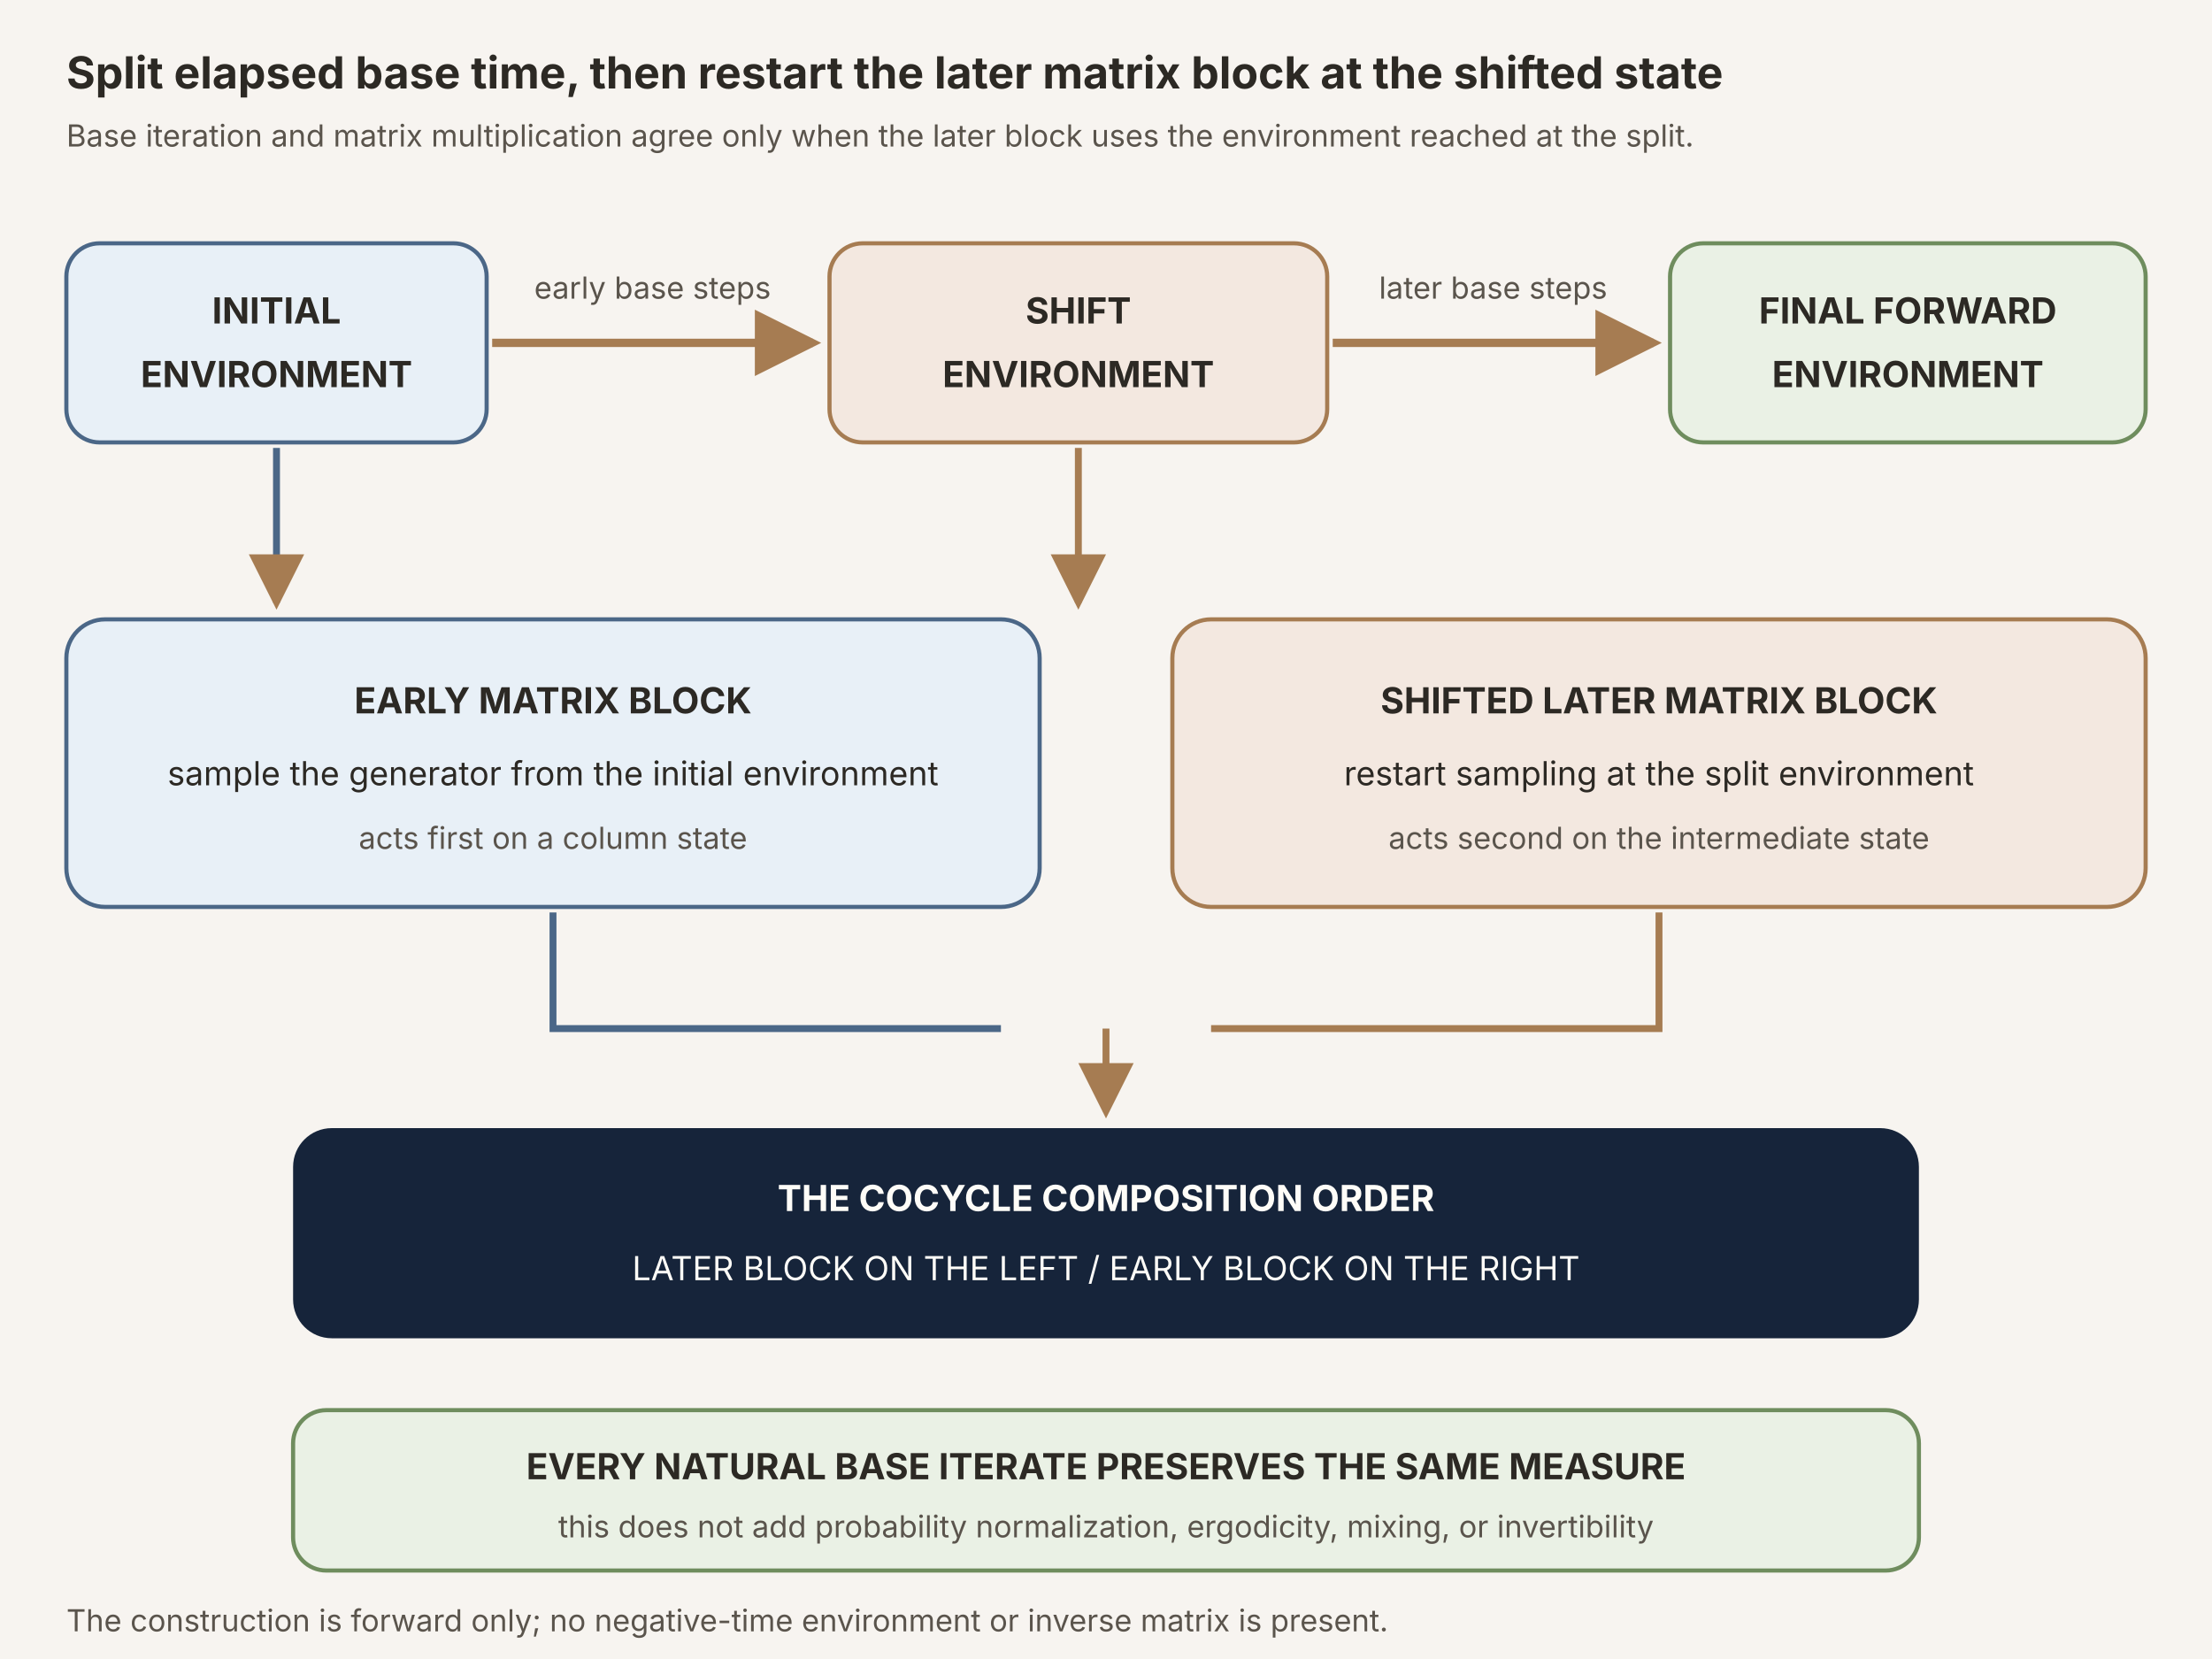
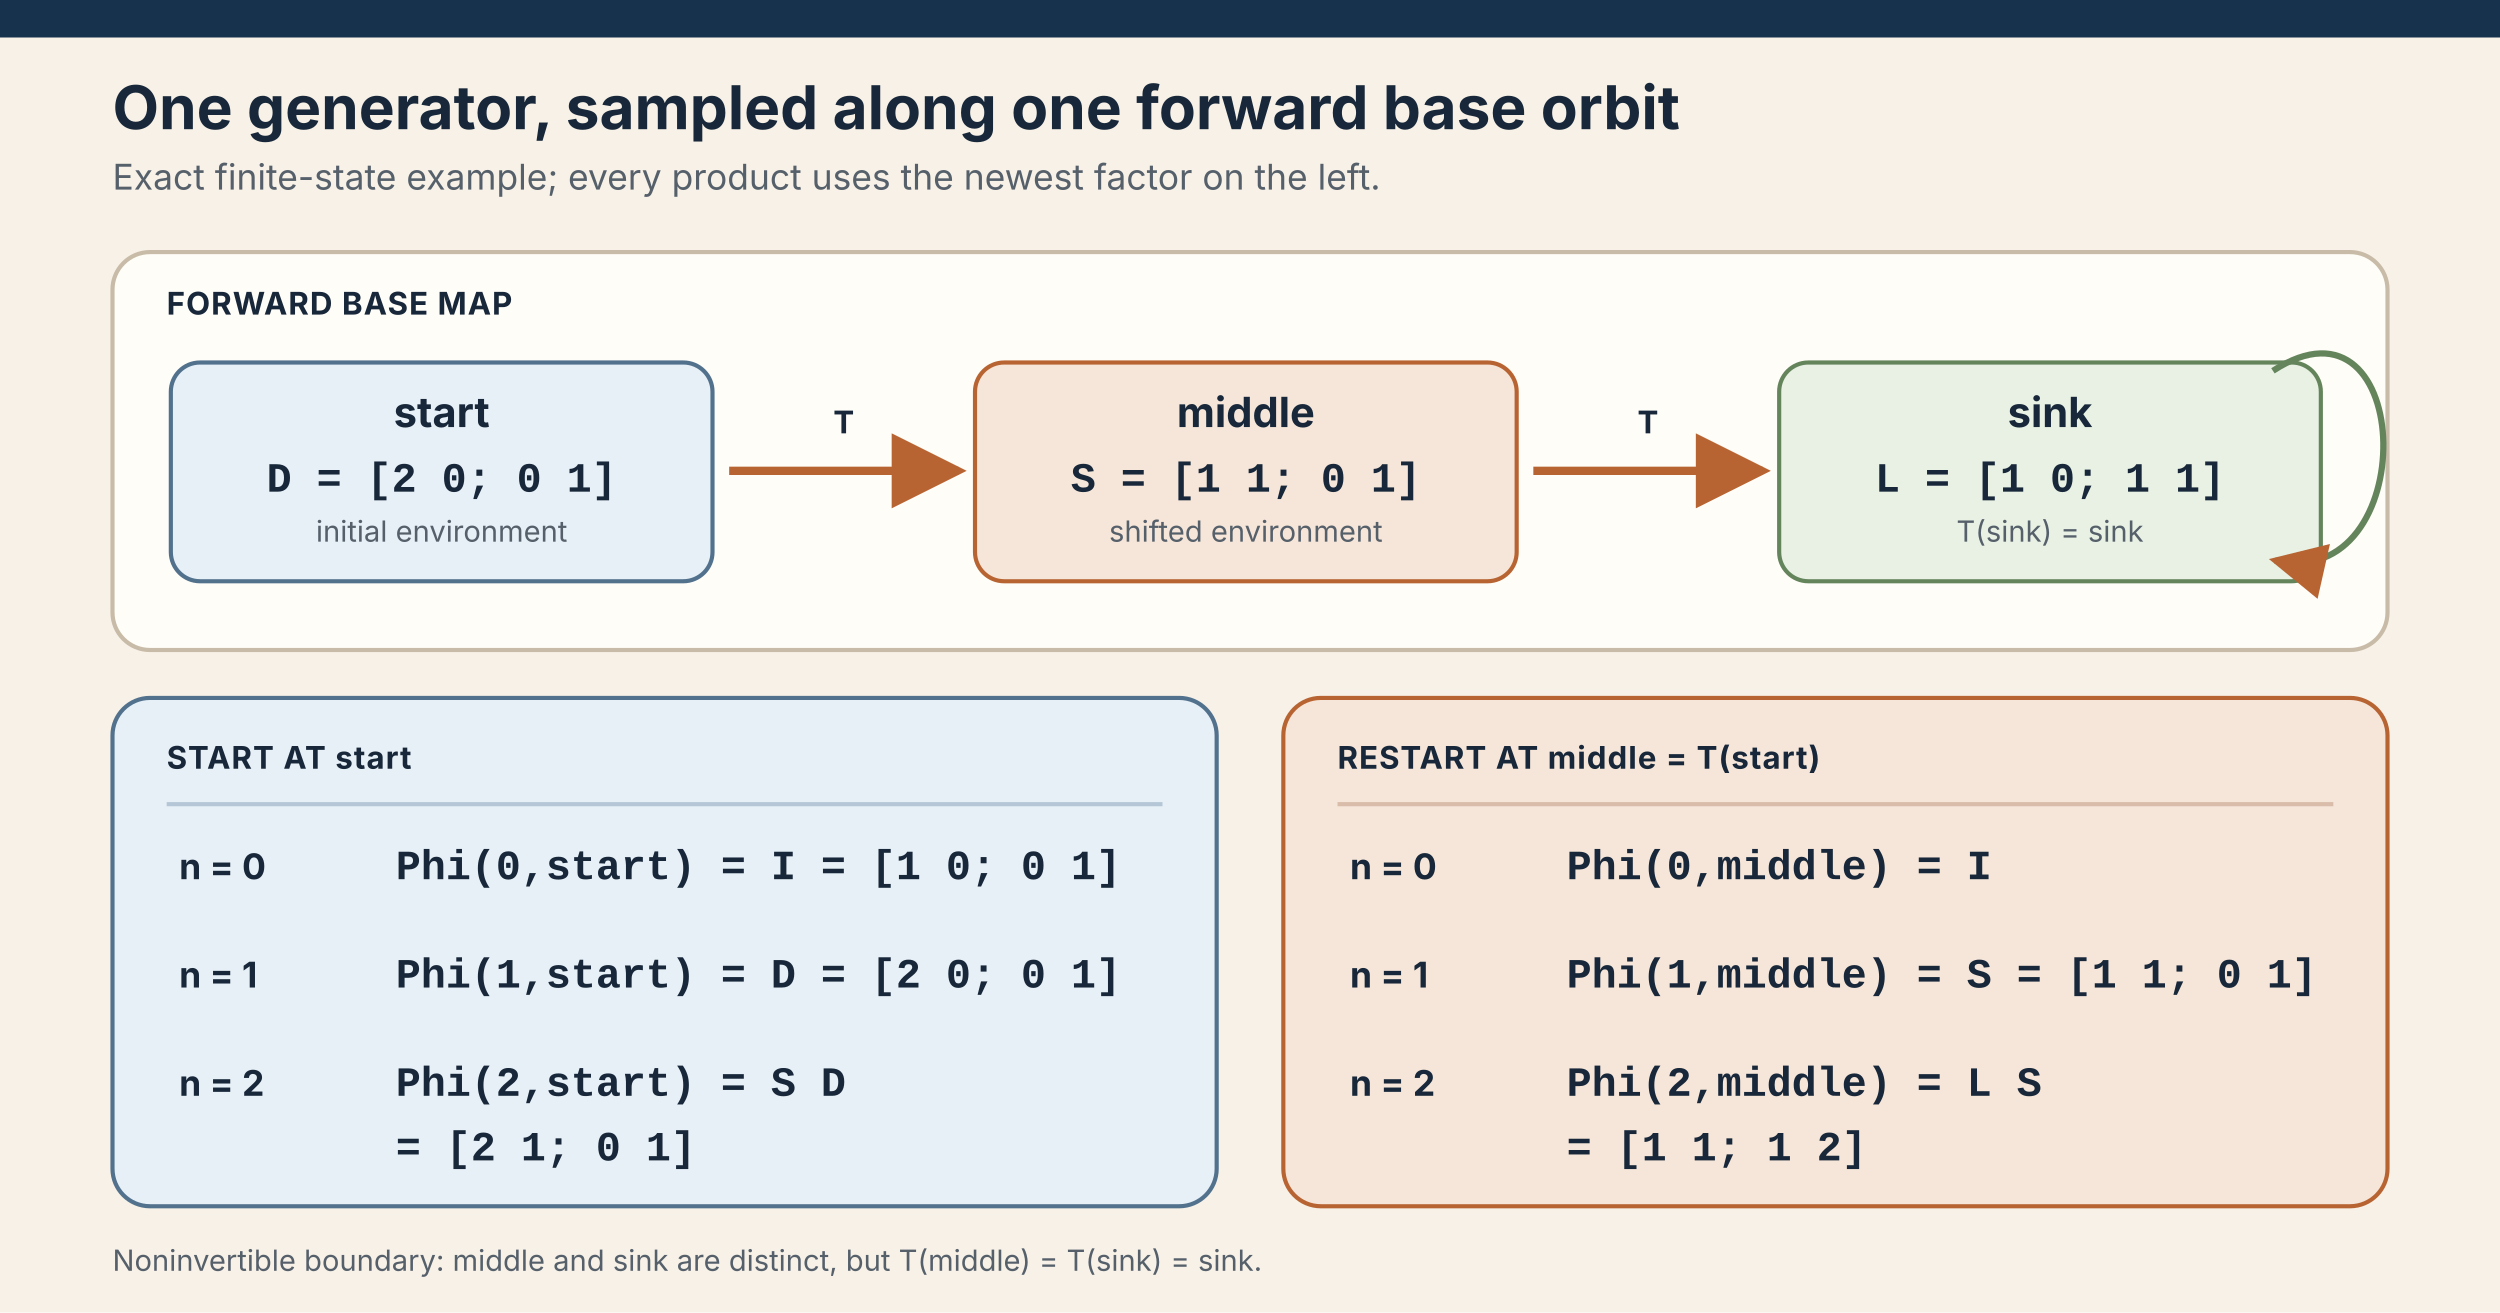
- <svg xmlns="http://www.w3.org/2000/svg" width="800" height="600" viewBox="0 0 800 600" role="img" aria-labelledby="twoBlockCocycleTitle twoBlockCocycleDesc">
-   <rect width="800" height="600" fill="#F7F4F0" />
+ <svg xmlns="http://www.w3.org/2000/svg" width="1200" height="630" viewBox="0 0 1200 630" role="img" aria-labelledby="cocycleLedgerTitle cocycleLedgerDesc">
+   <rect width="1200" height="630" fill="#F7F1E7" />
+   <rect width="1200" height="18" fill="#17324D" />
  <style>
-     .t{font-family:Inter,Arial,Helvetica,sans-serif;fill:#2C2924}
-     .title{font-size:16px;font-weight:700}
-     .h{font-size:13px;font-weight:700}
-     .s{font-size:12px}
-     .m{font-size:11px;fill:#5A544C}
+     .sans{font-family:Inter,Arial,Helvetica,sans-serif;fill:#18283A}
+     .mono{font-family:"SFMono-Regular",Consolas,"Liberation Mono",monospace;fill:#18283A}
+     .title{font-size:29px;font-weight:750}
+     .subtitle{font-size:17px;fill:#56606B}
+     .label{font-size:15px;font-weight:700;letter-spacing:.5px}
+     .state{font-size:20px;font-weight:750}
+     .matrix{font-size:20px;font-weight:650}
+     .small{font-size:14px;fill:#56606B}
+     .horizon{font-size:17px;font-weight:700}
  </style>
  <defs>
-     <marker id="twoBlockCocycleArrow" markerWidth="8" markerHeight="8" refX="7" refY="4" orient="auto" markerUnits="strokeWidth">
-       <path d="M0,0 L8,4 L0,8 Z" fill="#A67C52" />
+     <marker id="cocycleLedgerArrow" markerWidth="9" markerHeight="9" refX="8" refY="4.5" orient="auto">
+       <path d="M0,0 L9,4.5 L0,9 Z" fill="#B86432" />
    </marker>
  </defs>
-   <text x="24" y="32" class="t title">Split elapsed base time, then restart the later matrix block at the shifted state</text>
-   <text x="24" y="53" class="t m">Base iteration and matrix multiplication agree only when the later block uses the environment reached at the split.</text>
-   <rect x="24" y="88" width="152" height="72" rx="12" fill="#E8F0F7" stroke="#4B6787" stroke-width="1.5" />
-   <text x="100" y="117" text-anchor="middle" class="t h">INITIAL</text>
-   <text x="100" y="140" text-anchor="middle" class="t h">ENVIRONMENT</text>
-   <path d="M178 124 L294 124" fill="none" stroke="#A67C52" stroke-width="3" marker-end="url(#twoBlockCocycleArrow)" />
-   <text x="236" y="108" text-anchor="middle" class="t m">early base steps</text>
-   <rect x="300" y="88" width="180" height="72" rx="12" fill="#F3E8E0" stroke="#A67C52" stroke-width="1.5" />
-   <text x="390" y="117" text-anchor="middle" class="t h">SHIFT</text>
-   <text x="390" y="140" text-anchor="middle" class="t h">ENVIRONMENT</text>
-   <path d="M482 124 L598 124" fill="none" stroke="#A67C52" stroke-width="3" marker-end="url(#twoBlockCocycleArrow)" />
-   <text x="540" y="108" text-anchor="middle" class="t m">later base steps</text>
-   <rect x="604" y="88" width="172" height="72" rx="12" fill="#EAF1E5" stroke="#6F8D5E" stroke-width="1.5" />
-   <text x="690" y="117" text-anchor="middle" class="t h">FINAL FORWARD</text>
-   <text x="690" y="140" text-anchor="middle" class="t h">ENVIRONMENT</text>
-   <path d="M100 162 L100 218" fill="none" stroke="#4B6787" stroke-width="2.5" marker-end="url(#twoBlockCocycleArrow)" />
-   <path d="M390 162 L390 218" fill="none" stroke="#A67C52" stroke-width="2.5" marker-end="url(#twoBlockCocycleArrow)" />
-   <rect x="24" y="224" width="352" height="104" rx="14" fill="#E8F0F7" stroke="#4B6787" stroke-width="1.5" />
-   <text x="200" y="258" text-anchor="middle" class="t h">EARLY MATRIX BLOCK</text>
-   <text x="200" y="284" text-anchor="middle" class="t s">sample the generator from the initial environment</text>
-   <text x="200" y="307" text-anchor="middle" class="t m">acts first on a column state</text>
-   <rect x="424" y="224" width="352" height="104" rx="14" fill="#F3E8E0" stroke="#A67C52" stroke-width="1.5" />
-   <text x="600" y="258" text-anchor="middle" class="t h">SHIFTED LATER MATRIX BLOCK</text>
-   <text x="600" y="284" text-anchor="middle" class="t s">restart sampling at the split environment</text>
-   <text x="600" y="307" text-anchor="middle" class="t m">acts second on the intermediate state</text>
-   <path d="M200 330 L200 372 L362 372" fill="none" stroke="#4B6787" stroke-width="2.5" />
-   <path d="M600 330 L600 372 L438 372" fill="none" stroke="#A67C52" stroke-width="2.5" />
-   <path d="M400 372 L400 402" fill="none" stroke="#A67C52" stroke-width="2.5" marker-end="url(#twoBlockCocycleArrow)" />
-   <rect x="106" y="408" width="588" height="76" rx="14" fill="#16243A" />
-   <text x="400" y="438" text-anchor="middle" class="t h" style="fill:#FFFDF8">THE COCYCLE COMPOSITION ORDER</text>
-   <text x="400" y="463" text-anchor="middle" class="t s" style="fill:#FFFDF8">LATER BLOCK ON THE LEFT  /  EARLY BLOCK ON THE RIGHT</text>
-   <rect x="106" y="510" width="588" height="58" rx="12" fill="#EAF1E5" stroke="#6F8D5E" stroke-width="1.5" />
-   <text x="400" y="535" text-anchor="middle" class="t h">EVERY NATURAL BASE ITERATE PRESERVES THE SAME MEASURE</text>
-   <text x="400" y="556" text-anchor="middle" class="t m">this does not add probability normalization, ergodicity, mixing, or invertibility</text>
-   <text x="24" y="590" class="t m">The construction is forward only; no negative-time environment or inverse matrix is present.</text>
+   <text x="54" y="62" class="sans title">One generator, sampled along one forward base orbit</text>
+   <text x="54" y="91" class="sans subtitle">Exact finite-state example; every product uses the newest factor on the left.</text>
+   <rect x="54" y="121" width="1092" height="191" rx="18" fill="#FFFDF8" stroke="#C8BBA7" stroke-width="2" />
+   <text x="80" y="151" class="sans label">FORWARD BASE MAP</text>
+   <rect x="82" y="174" width="260" height="105" rx="14" fill="#E7F0F7" stroke="#52718D" stroke-width="2" />
+   <text x="212" y="205" text-anchor="middle" class="sans state">start</text>
+   <text x="212" y="236" text-anchor="middle" class="mono matrix">D = [2 0; 0 1]</text>
+   <text x="212" y="260" text-anchor="middle" class="sans small">initial environment</text>
+   <path d="M350 226 L460 226" fill="none" stroke="#B86432" stroke-width="4" marker-end="url(#cocycleLedgerArrow)" />
+   <text x="405" y="208" text-anchor="middle" class="sans label">T</text>
+   <rect x="468" y="174" width="260" height="105" rx="14" fill="#F6E6D9" stroke="#B86432" stroke-width="2" />
+   <text x="598" y="205" text-anchor="middle" class="sans state">middle</text>
+   <text x="598" y="236" text-anchor="middle" class="mono matrix">S = [1 1; 0 1]</text>
+   <text x="598" y="260" text-anchor="middle" class="sans small">shifted environment</text>
+   <path d="M736 226 L846 226" fill="none" stroke="#B86432" stroke-width="4" marker-end="url(#cocycleLedgerArrow)" />
+   <text x="791" y="208" text-anchor="middle" class="sans label">T</text>
+   <rect x="854" y="174" width="260" height="105" rx="14" fill="#E8F1E4" stroke="#64845B" stroke-width="2" />
+   <text x="984" y="205" text-anchor="middle" class="sans state">sink</text>
+   <text x="984" y="236" text-anchor="middle" class="mono matrix">L = [1 0; 1 1]</text>
+   <text x="984" y="260" text-anchor="middle" class="sans small">T(sink) = sink</text>
+   <path d="M1091 178 C1160 133 1163 285 1092 269" fill="none" stroke="#64845B" stroke-width="3" marker-end="url(#cocycleLedgerArrow)" />
+   <rect x="54" y="335" width="530" height="244" rx="18" fill="#E7F0F7" stroke="#52718D" stroke-width="2" />
+   <text x="80" y="369" class="sans label">START AT start</text>
+   <line x1="80" y1="386" x2="558" y2="386" stroke="#B5C7D6" stroke-width="2" />
+   <text x="86" y="422" class="sans horizon">n = 0</text>
+   <text x="190" y="422" class="mono matrix">Phi(0,start) = I = [1 0; 0 1]</text>
+   <text x="86" y="474" class="sans horizon">n = 1</text>
+   <text x="190" y="474" class="mono matrix">Phi(1,start) = D = [2 0; 0 1]</text>
+   <text x="86" y="526" class="sans horizon">n = 2</text>
+   <text x="190" y="526" class="mono matrix">Phi(2,start) = S D</text>
+   <text x="190" y="557" class="mono matrix">               = [2 1; 0 1]</text>
+   <rect x="616" y="335" width="530" height="244" rx="18" fill="#F6E6D9" stroke="#B86432" stroke-width="2" />
+   <text x="642" y="369" class="sans label">RESTART AT middle = T(start)</text>
+   <line x1="642" y1="386" x2="1120" y2="386" stroke="#D9BDAA" stroke-width="2" />
+   <text x="648" y="422" class="sans horizon">n = 0</text>
+   <text x="752" y="422" class="mono matrix">Phi(0,middle) = I</text>
+   <text x="648" y="474" class="sans horizon">n = 1</text>
+   <text x="752" y="474" class="mono matrix">Phi(1,middle) = S = [1 1; 0 1]</text>
+   <text x="648" y="526" class="sans horizon">n = 2</text>
+   <text x="752" y="526" class="mono matrix">Phi(2,middle) = L S</text>
+   <text x="752" y="557" class="mono matrix">                = [1 1; 1 2]</text>
+   <text x="54" y="610" class="sans small">Noninvertible boundary: middle and sink are distinct, but T(middle) = T(sink) = sink.</text>
</svg>
